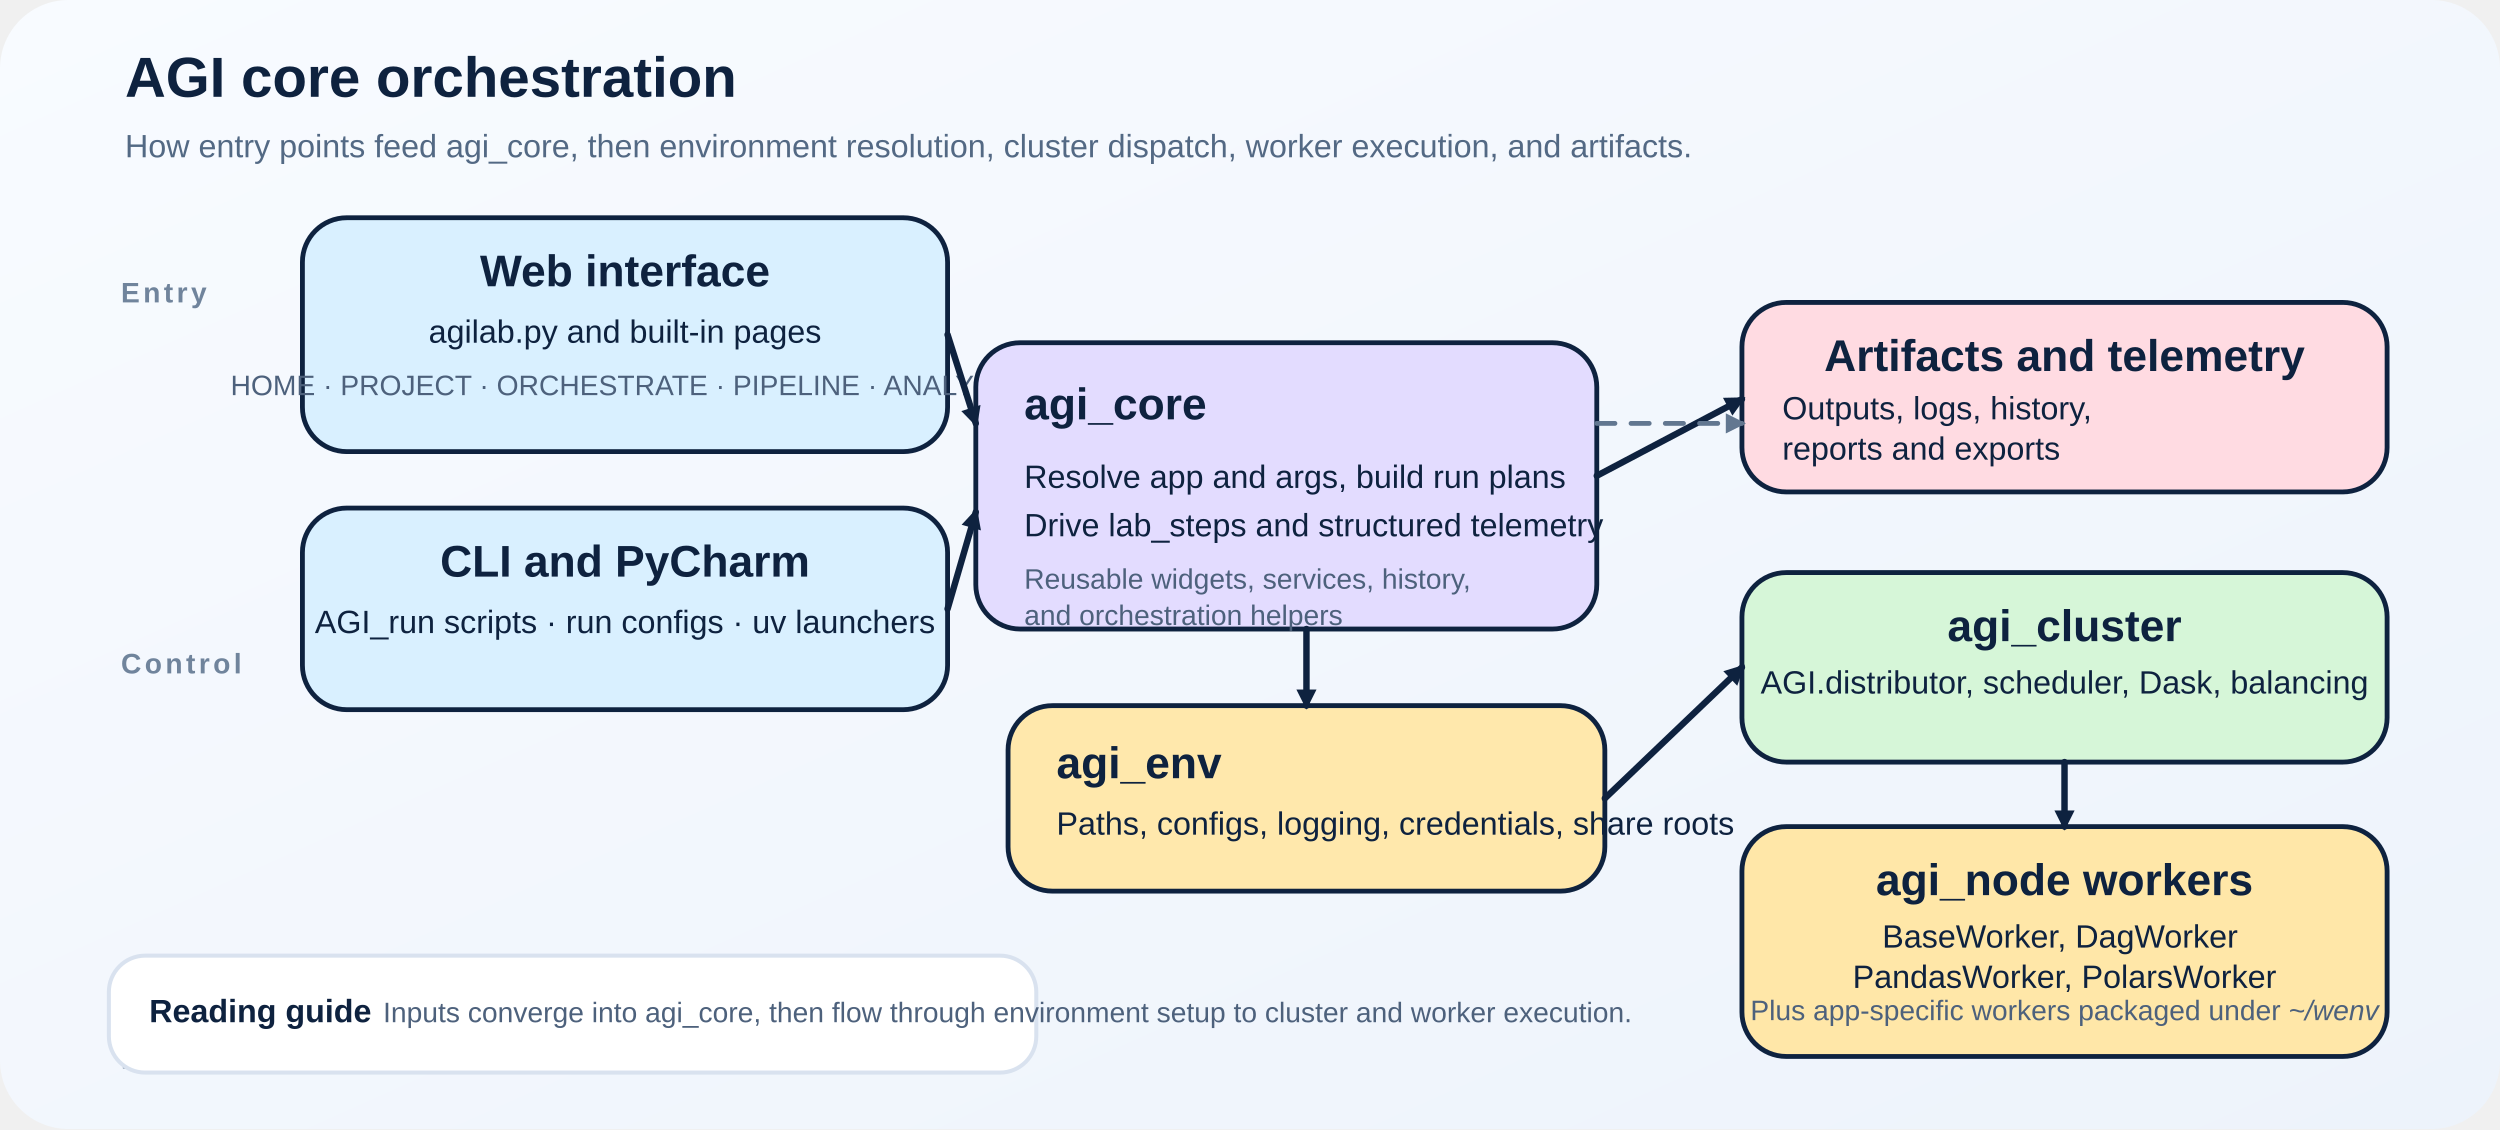
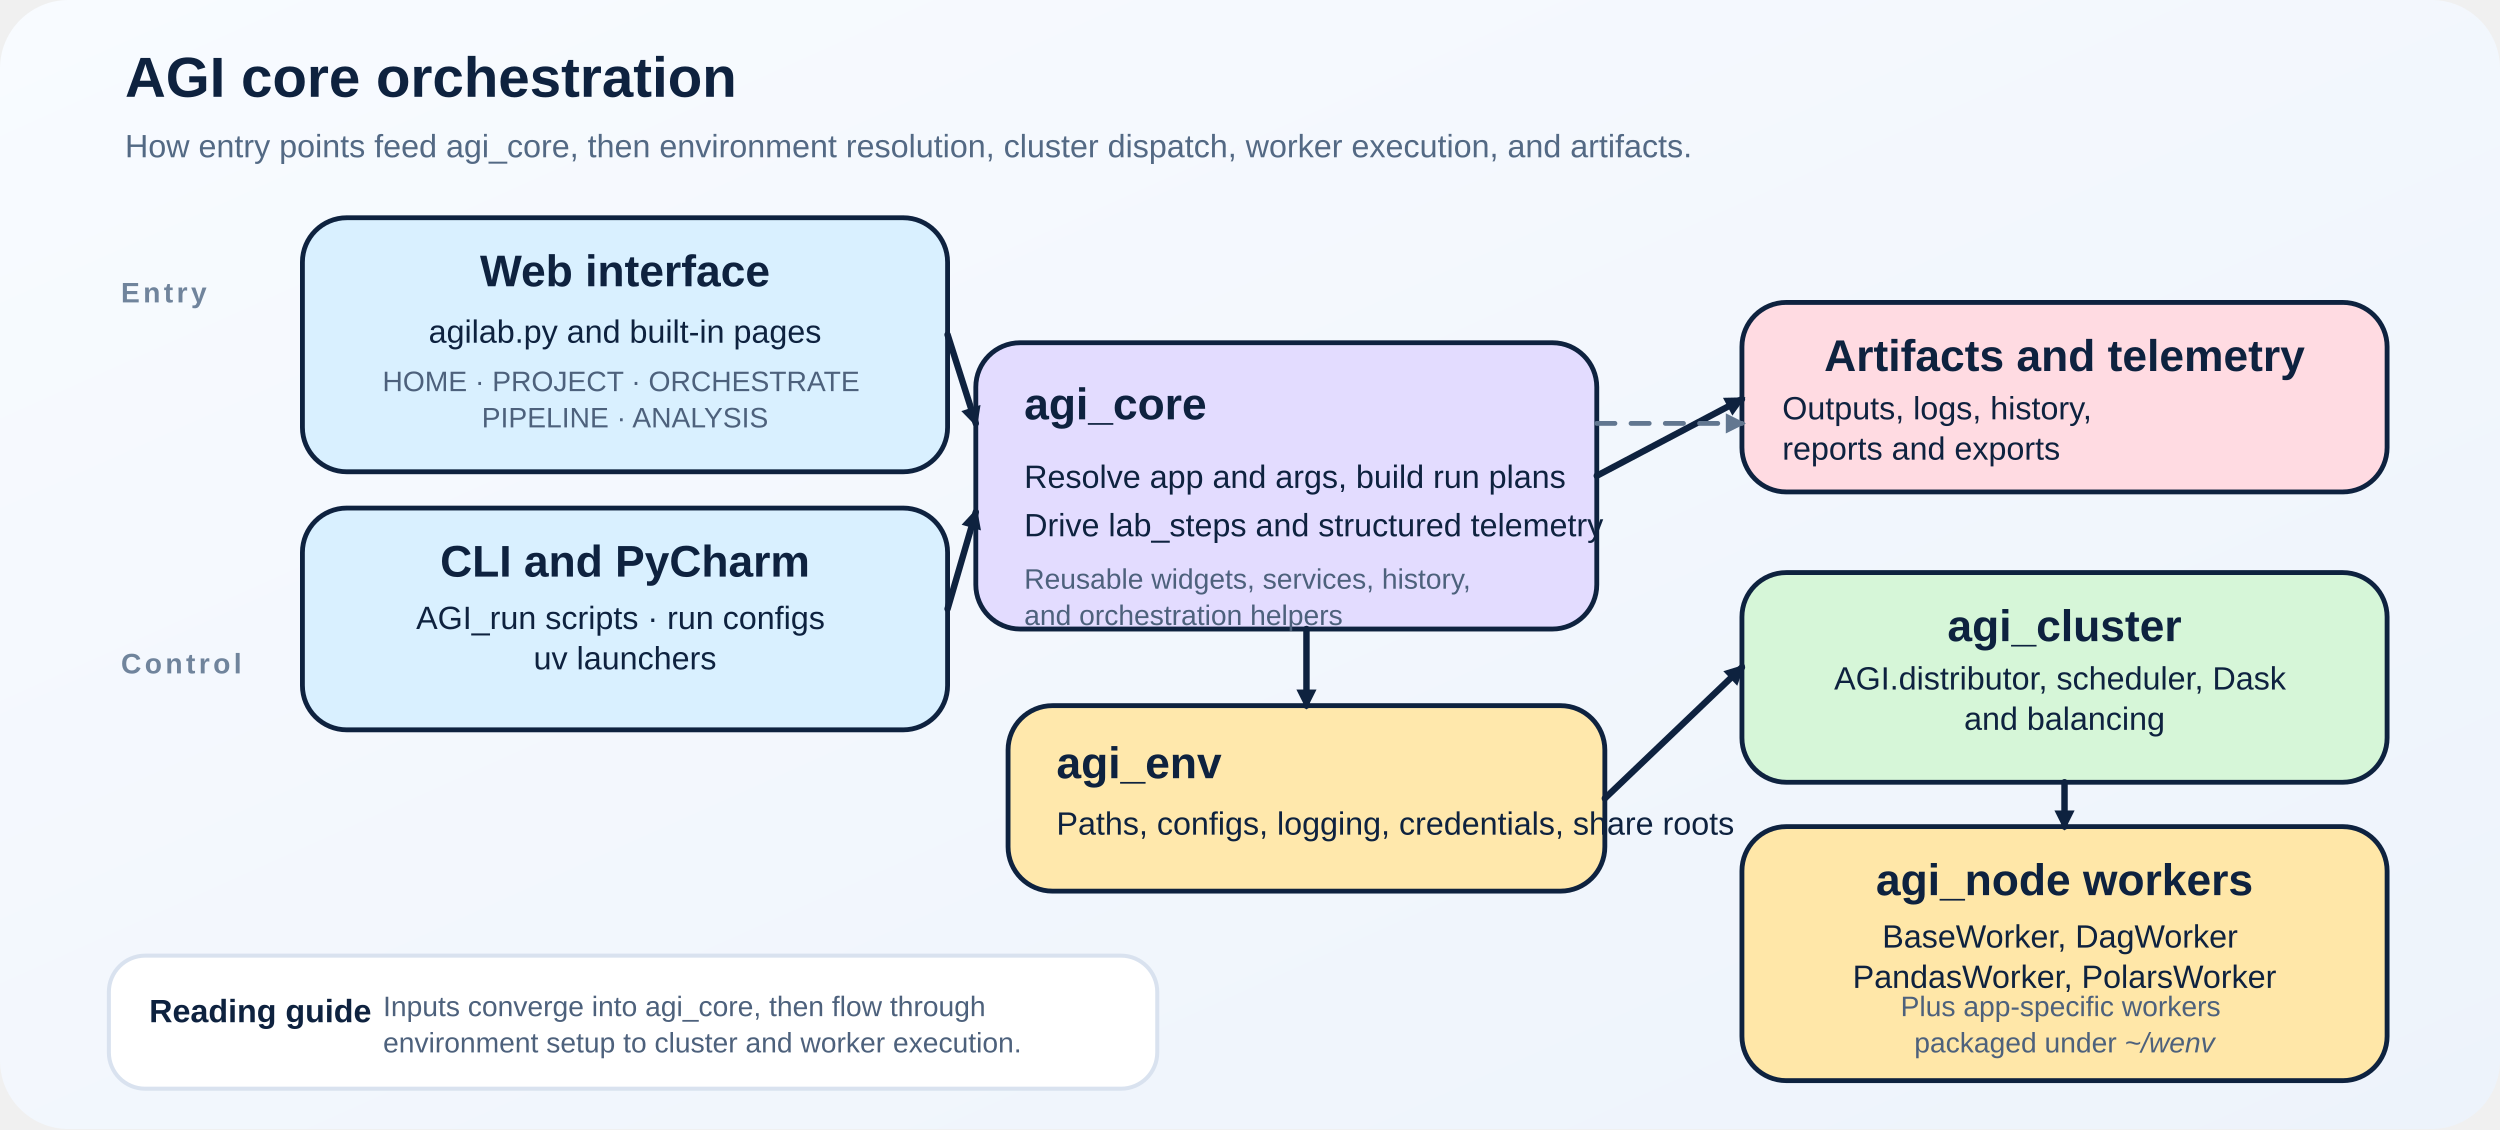
<svg xmlns="http://www.w3.org/2000/svg" width="1240" height="560" viewBox="0 0 1240 560" role="img" aria-labelledby="title desc">
  <defs>
    <style>
      text {
        font-family: Arial, Helvetica, sans-serif;
        fill: #0e223f;
      }
      .title {
        font-size: 28px;
        font-weight: 700;
      }
      .subtitle {
        font-size: 16px;
        fill: #536984;
      }
      .lane {
        font-size: 14px;
        font-weight: 700;
        letter-spacing: 0.12em;
        text-transform: uppercase;
        fill: #70849c;
      }
      .card {
        stroke: #0e223f;
        stroke-width: 2.4;
        rx: 22;
        ry: 22;
      }
      .card-title {
        font-size: 22px;
        font-weight: 700;
      }
      .card-body {
        font-size: 16px;
      }
      .card-note {
        font-size: 14px;
        fill: #4d617c;
      }
      .arrow {
        stroke: #0e223f;
        stroke-width: 3.2;
        stroke-linecap: round;
      }
      .arrow-soft {
        stroke: #627790;
        stroke-width: 2.4;
        stroke-linecap: round;
        stroke-dasharray: 9 8;
      }
      .callout {
        stroke: #d9e2ef;
        stroke-width: 2;
        rx: 18;
        ry: 18;
      }
      .callout-title {
        font-size: 16px;
        font-weight: 700;
      }
      .callout-body {
        font-size: 14px;
        fill: #4d617c;
      }
    </style>
    <marker id="arrowhead-core" markerWidth="10" markerHeight="10" refX="8" refY="5" orient="auto" markerUnits="userSpaceOnUse">
      <path d="M 0 0 L 10 5 L 0 10 z" fill="#0e223f" />
    </marker>
    <marker id="arrowhead-soft-core" markerWidth="10" markerHeight="10" refX="8" refY="5" orient="auto" markerUnits="userSpaceOnUse">
      <path d="M 0 0 L 10 5 L 0 10 z" fill="#627790" />
    </marker>
    <linearGradient id="core-bg" x1="0%" y1="0%" x2="100%" y2="100%">
      <stop offset="0%" stop-color="#f8fbff" />
      <stop offset="100%" stop-color="#edf3fb" />
    </linearGradient>
  </defs>
  <rect width="1240" height="560" fill="url(#core-bg)" rx="34" ry="34" />
  <g transform="translate(62,48)">
    <text class="title" x="0" y="0">AGI core orchestration</text>
    <text class="subtitle" x="0" y="30">How entry points feed agi_core, then environment resolution, cluster dispatch, worker execution, and artifacts.</text>
  </g>
  <g transform="translate(60,120)">
    <text class="lane" x="0" y="30">Entry</text>
    <text class="lane" x="0" y="214">Control</text>
    <text class="lane" x="0" y="410">Execution</text>
  </g>
  <g transform="translate(150,108)">
-     <rect class="card" width="320" height="116" fill="#d9f0ff" />
+     <rect class="card" width="320" height="126" fill="#d9f0ff" />
    <text class="card-title" x="160" y="34" text-anchor="middle">Web interface</text>
    <text class="card-body" x="160" y="62" text-anchor="middle">agilab.py and built-in pages</text>
-     <text class="card-note" x="160" y="88" text-anchor="middle">HOME · PROJECT · ORCHESTRATE · PIPELINE · ANALYSIS</text>
+     <text class="card-note" x="160" y="86" text-anchor="middle">
+       <tspan x="160" dy="0">HOME · PROJECT · ORCHESTRATE</tspan>
+       <tspan x="160" dy="18">PIPELINE · ANALYSIS</tspan>
+     </text>
  </g>
  <g transform="translate(150,252)">
-     <rect class="card" width="320" height="100" fill="#d9f0ff" />
+     <rect class="card" width="320" height="110" fill="#d9f0ff" />
    <text class="card-title" x="160" y="34" text-anchor="middle">CLI and PyCharm</text>
-     <text class="card-body" x="160" y="62" text-anchor="middle">AGI_run scripts · run configs · uv launchers</text>
+     <text class="card-body" x="160" y="60" text-anchor="middle">
+       <tspan x="160" dy="0">AGI_run scripts · run configs</tspan>
+       <tspan x="160" dy="20">uv launchers</tspan>
+     </text>
  </g>
  <g transform="translate(484,170)">
    <rect class="card" width="308" height="142" fill="#e3dcff" />
    <text class="card-title" x="24" y="38">agi_core</text>
    <text class="card-body" x="24" y="72">Resolve app and args, build run plans</text>
    <text class="card-body" x="24" y="96">Drive lab_steps and structured telemetry</text>
    <text class="card-note" x="24" y="122">
      <tspan x="24" dy="0">Reusable widgets, services, history,</tspan>
      <tspan x="24" dy="18">and orchestration helpers</tspan>
    </text>
  </g>
  <g transform="translate(500,350)">
    <rect class="card" width="296" height="92" fill="#ffe8ac" />
    <text class="card-title" x="24" y="36">agi_env</text>
    <text class="card-body" x="24" y="64">Paths, configs, logging, credentials, share roots</text>
  </g>
  <g transform="translate(864,150)">
    <rect class="card" width="320" height="94" fill="#ffdbe2" />
    <text class="card-title" x="160" y="34" text-anchor="middle">Artifacts and telemetry</text>
    <text class="card-body" x="20" y="58">
      <tspan x="20" dy="0">Outputs, logs, history,</tspan>
      <tspan x="20" dy="20">reports and exports</tspan>
    </text>
  </g>
  <g transform="translate(864,284)">
-     <rect class="card" width="320" height="94" fill="#d6f6d8" />
+     <rect class="card" width="320" height="104" fill="#d6f6d8" />
    <text class="card-title" x="160" y="34" text-anchor="middle">agi_cluster</text>
-     <text class="card-body" x="160" y="60" text-anchor="middle">AGI.distributor, scheduler, Dask, balancing</text>
+     <text class="card-body" x="160" y="58" text-anchor="middle">
+       <tspan x="160" dy="0">AGI.distributor, scheduler, Dask</tspan>
+       <tspan x="160" dy="20">and balancing</tspan>
+     </text>
  </g>
  <g transform="translate(864,410)">
-     <rect class="card" width="320" height="114" fill="#ffe7a8" />
+     <rect class="card" width="320" height="126" fill="#ffe7a8" />
    <text class="card-title" x="160" y="34" text-anchor="middle">agi_node workers</text>
    <text class="card-body" x="160" y="60" text-anchor="middle">
      <tspan x="160" dy="0">BaseWorker, DagWorker</tspan>
      <tspan x="160" dy="20">PandasWorker, PolarsWorker</tspan>
    </text>
-     <text class="card-note" x="160" y="96" text-anchor="middle">Plus app-specific workers packaged under <tspan font-style="italic">~/wenv</tspan>
+     <text class="card-note" x="160" y="94" text-anchor="middle">
+       <tspan x="160" dy="0">Plus app-specific workers</tspan>
+       <tspan x="160" dy="18">packaged under <tspan font-style="italic">~/wenv</tspan>
+       </tspan>
    </text>
  </g>
  <g transform="translate(54,474)">
-     <rect class="callout" width="460" height="58" fill="#ffffff" />
+     <rect class="callout" width="520" height="66" fill="#ffffff" />
    <text class="callout-title" x="20" y="33">Reading guide</text>
-     <text class="callout-body" x="136" y="33">Inputs converge into agi_core, then flow through environment setup to cluster and worker execution.</text>
+     <text class="callout-body" x="136" y="30">
+       <tspan x="136" dy="0">Inputs converge into agi_core, then flow through</tspan>
+       <tspan x="136" dy="18">environment setup to cluster and worker execution.</tspan>
+     </text>
  </g>
  <line class="arrow" x1="470" y1="166" x2="484" y2="210" marker-end="url(#arrowhead-core)" />
  <line class="arrow" x1="470" y1="302" x2="484" y2="254" marker-end="url(#arrowhead-core)" />
  <line class="arrow" x1="648" y1="312" x2="648" y2="350" marker-end="url(#arrowhead-core)" />
  <line class="arrow" x1="792" y1="236" x2="864" y2="198" marker-end="url(#arrowhead-core)" />
  <line class="arrow" x1="796" y1="396" x2="864" y2="331" marker-end="url(#arrowhead-core)" />
-   <line class="arrow" x1="1024" y1="378" x2="1024" y2="410" marker-end="url(#arrowhead-core)" />
+   <line class="arrow" x1="1024" y1="388" x2="1024" y2="410" marker-end="url(#arrowhead-core)" />
  <line class="arrow-soft" x1="792" y1="210" x2="864" y2="210" marker-end="url(#arrowhead-soft-core)" />
</svg>
